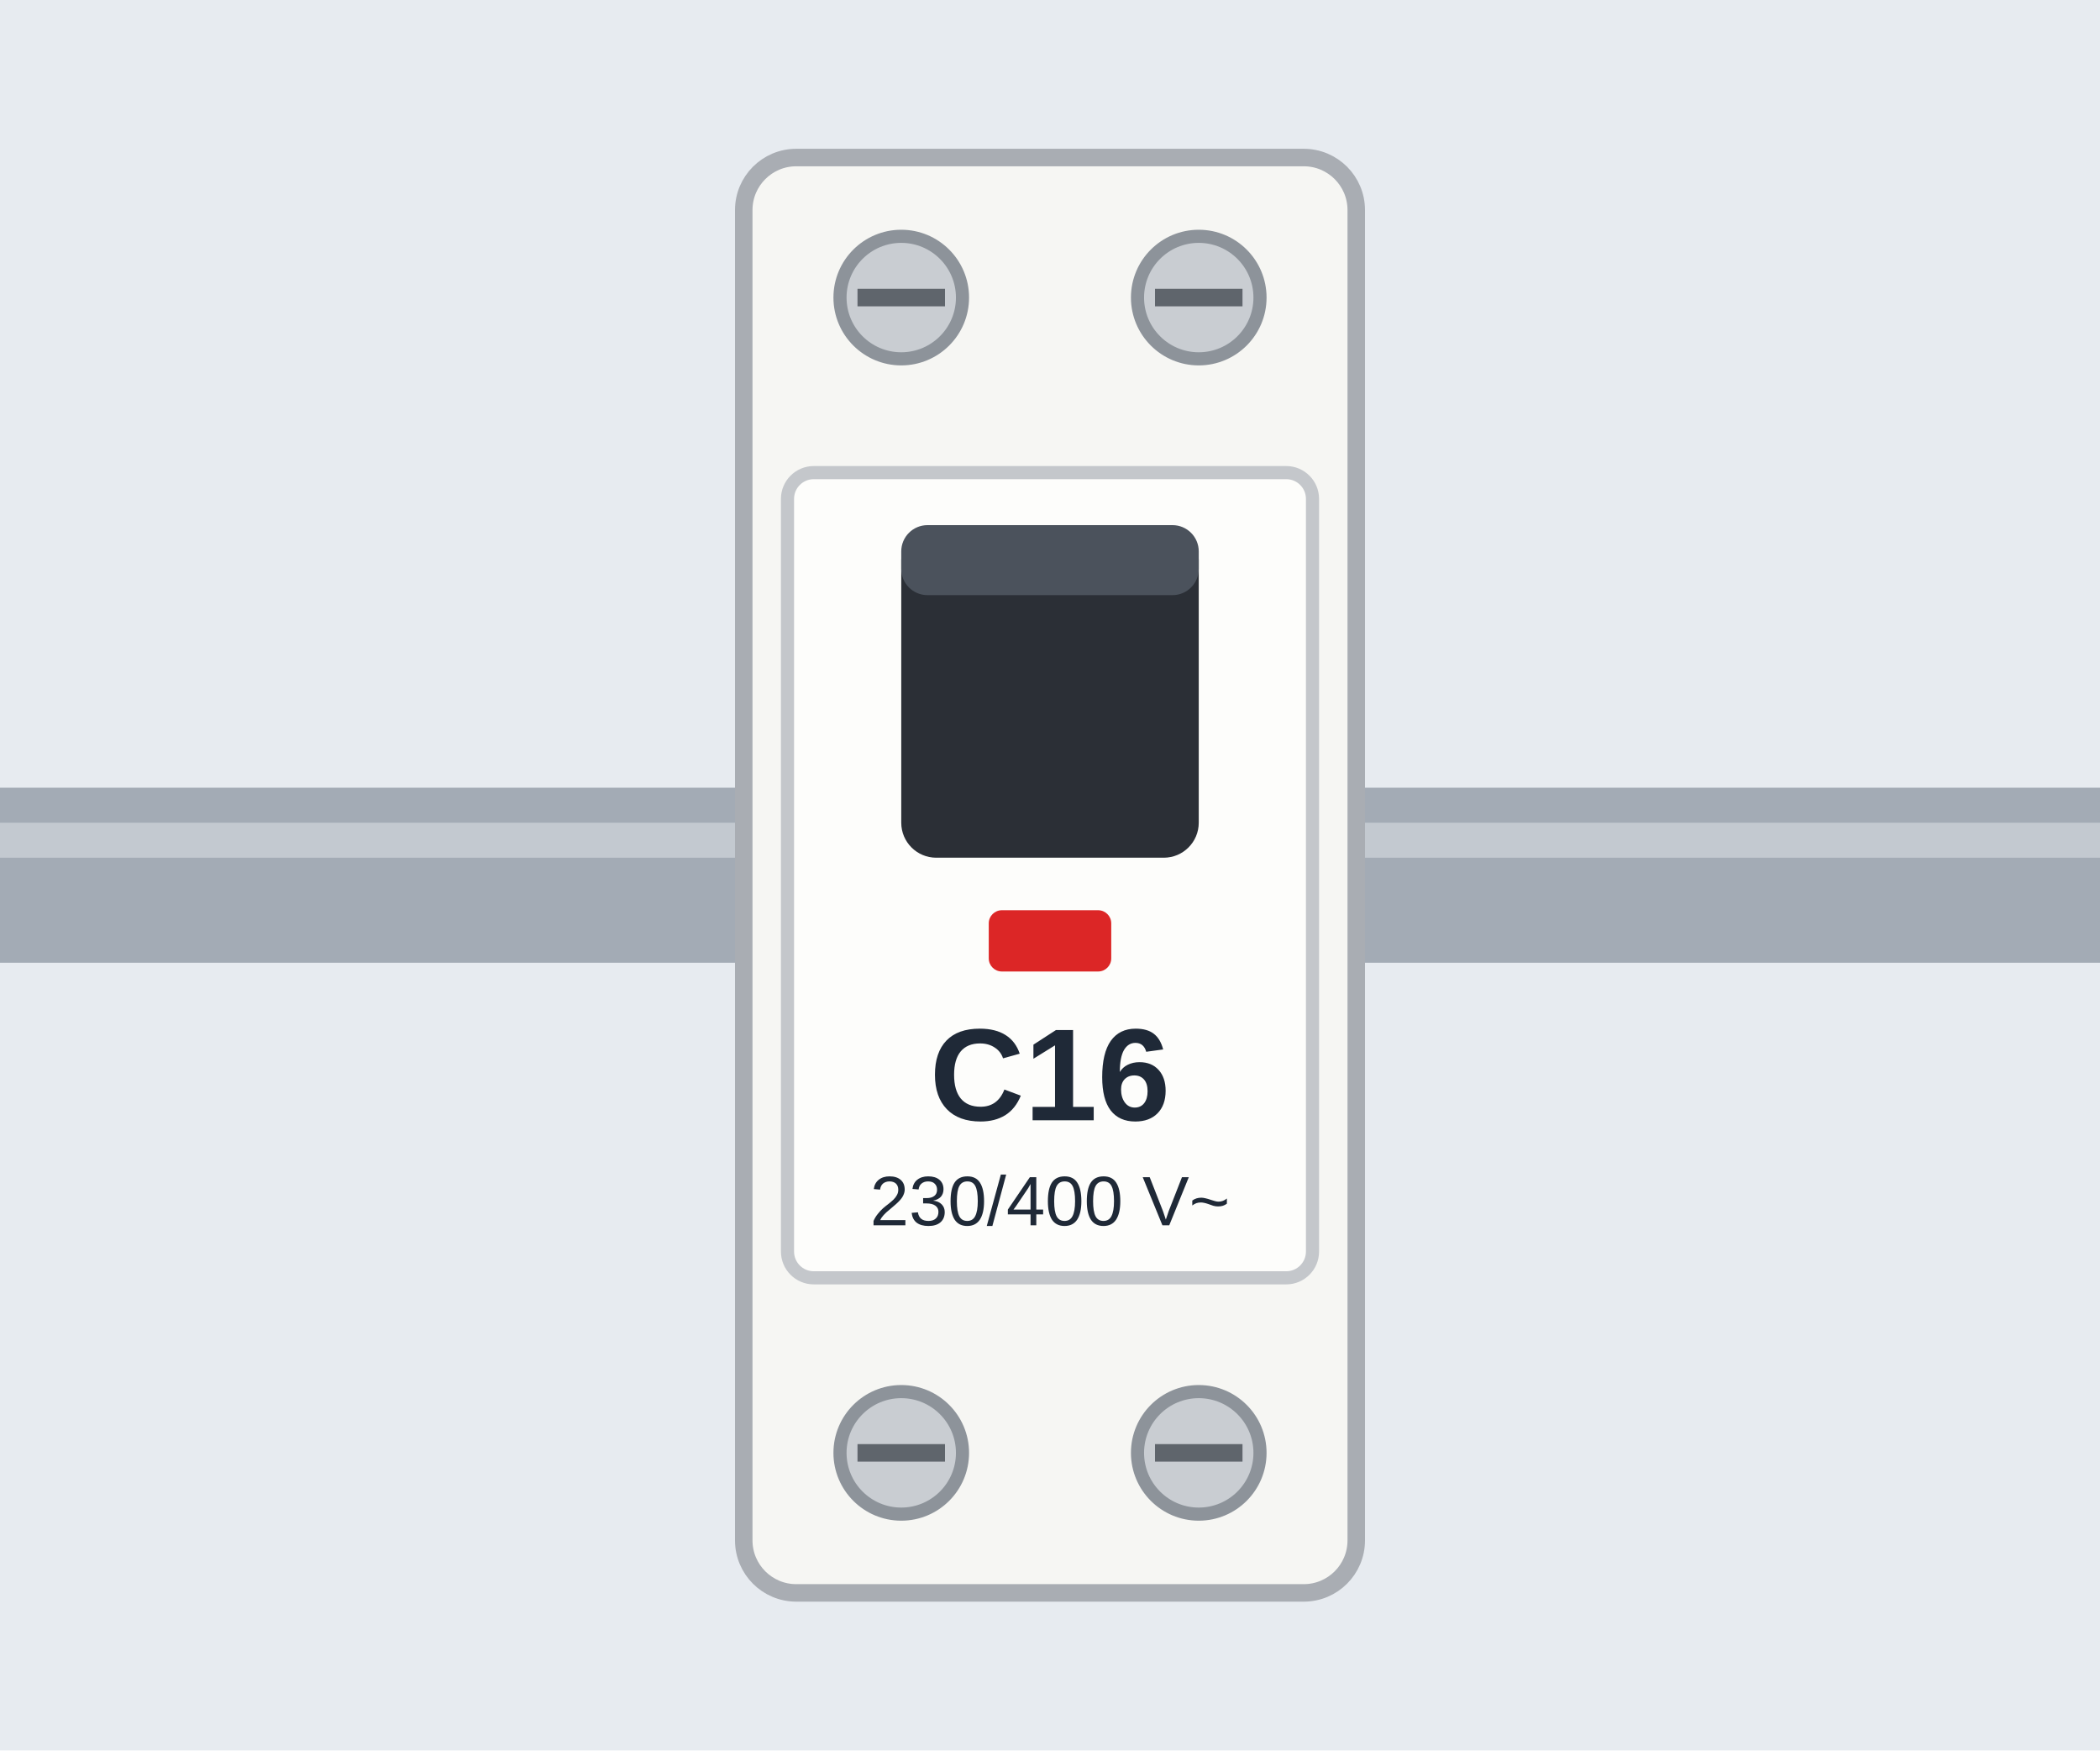
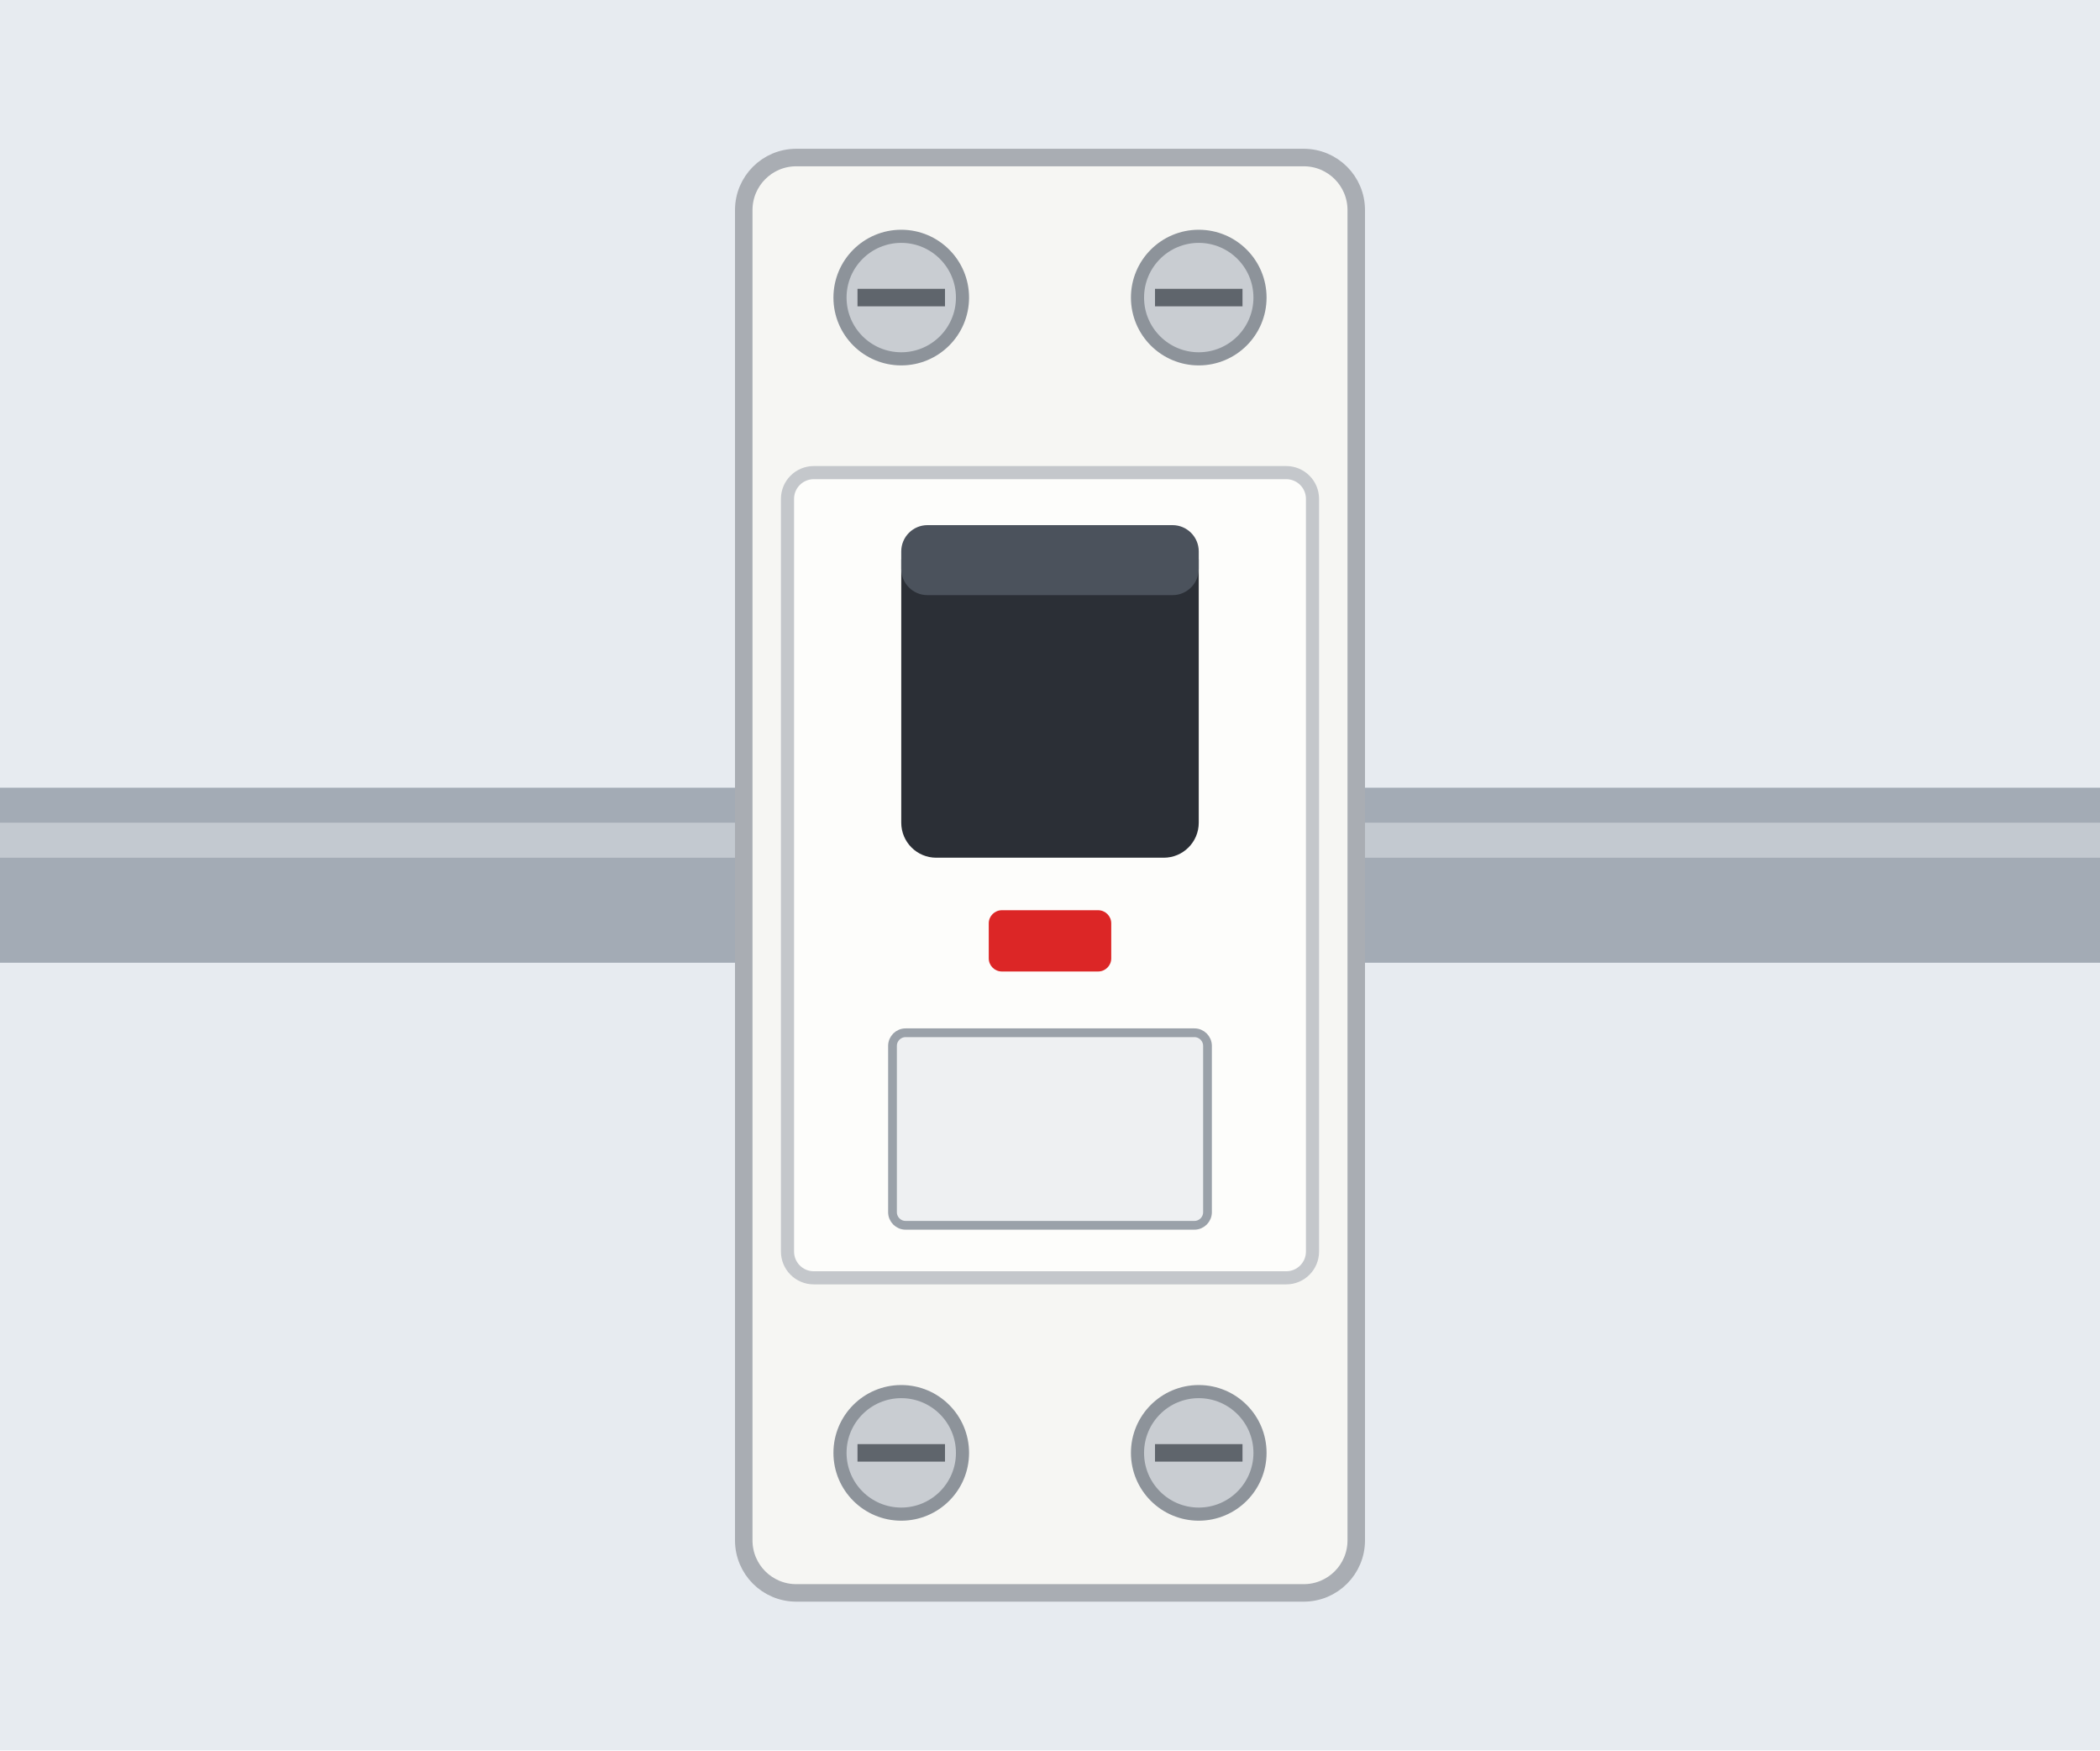
<svg xmlns="http://www.w3.org/2000/svg" viewBox="0 0 240 200">
  <rect width="240" height="200" fill="#e7ebf0" />
  <rect x="0" y="90" width="240" height="20" fill="#a3abb5" />
  <rect x="0" y="94" width="240" height="4" fill="#c3c9d0" />
  <rect x="85" y="18" width="70" height="164" rx="6" fill="#f6f6f3" stroke="#a9adb3" stroke-width="2" />
  <g fill="#c9cdd2" stroke="#8d939a" stroke-width="1.5">
    <circle cx="103" cy="34" r="7" />
    <circle cx="137" cy="34" r="7" />
    <circle cx="103" cy="166" r="7" />
    <circle cx="137" cy="166" r="7" />
  </g>
  <g stroke="#5f656c" stroke-width="2">
    <line x1="98" y1="34" x2="108" y2="34" />
    <line x1="132" y1="34" x2="142" y2="34" />
    <line x1="98" y1="166" x2="108" y2="166" />
    <line x1="132" y1="166" x2="142" y2="166" />
  </g>
  <rect x="90" y="54" width="60" height="92" rx="3" fill="#fdfdfb" stroke="#c4c7cb" stroke-width="1.5" />
  <rect x="103" y="60" width="34" height="38" rx="4" fill="#2b2f36" />
  <rect x="103" y="60" width="34" height="8" rx="3" fill="#4b525c" />
  <rect x="113" y="104" width="14" height="7" rx="1.5" fill="#dc2626" />
-   <g font-family="Arial, Helvetica, sans-serif" text-anchor="middle" fill="#1f2937">
-     <text x="120" y="128" font-size="15" font-weight="bold">C16</text>
-     <text x="120" y="140" font-size="8">230/400 V~</text>
-   </g>
+   <rect x="102" y="118" width="36" height="22" rx="1.5" fill="#EEF0F2" stroke="#9AA1A9" stroke-width="1" />
</svg>
